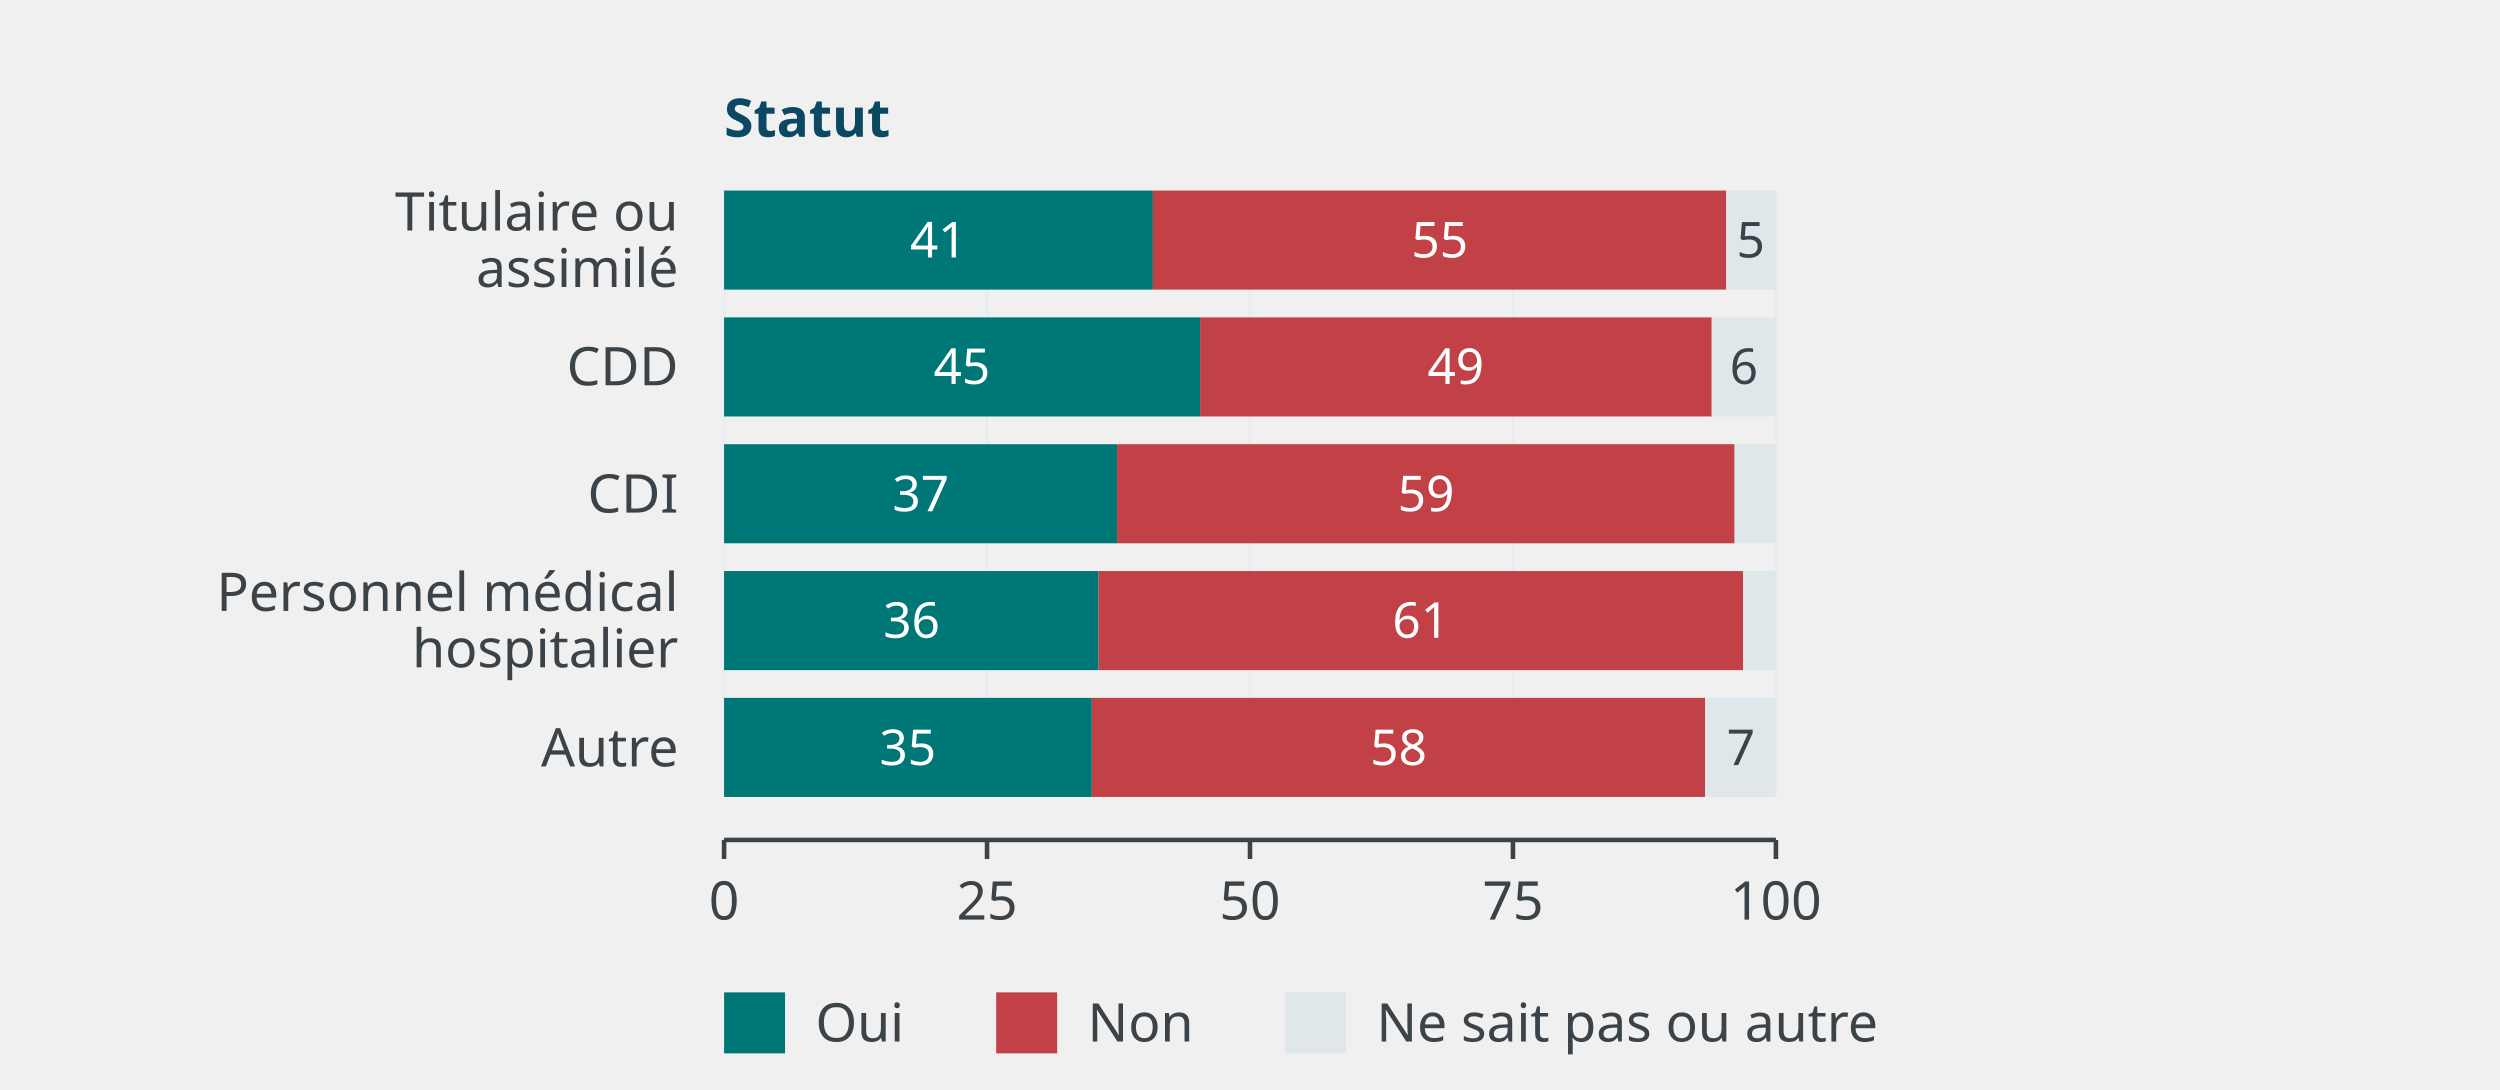
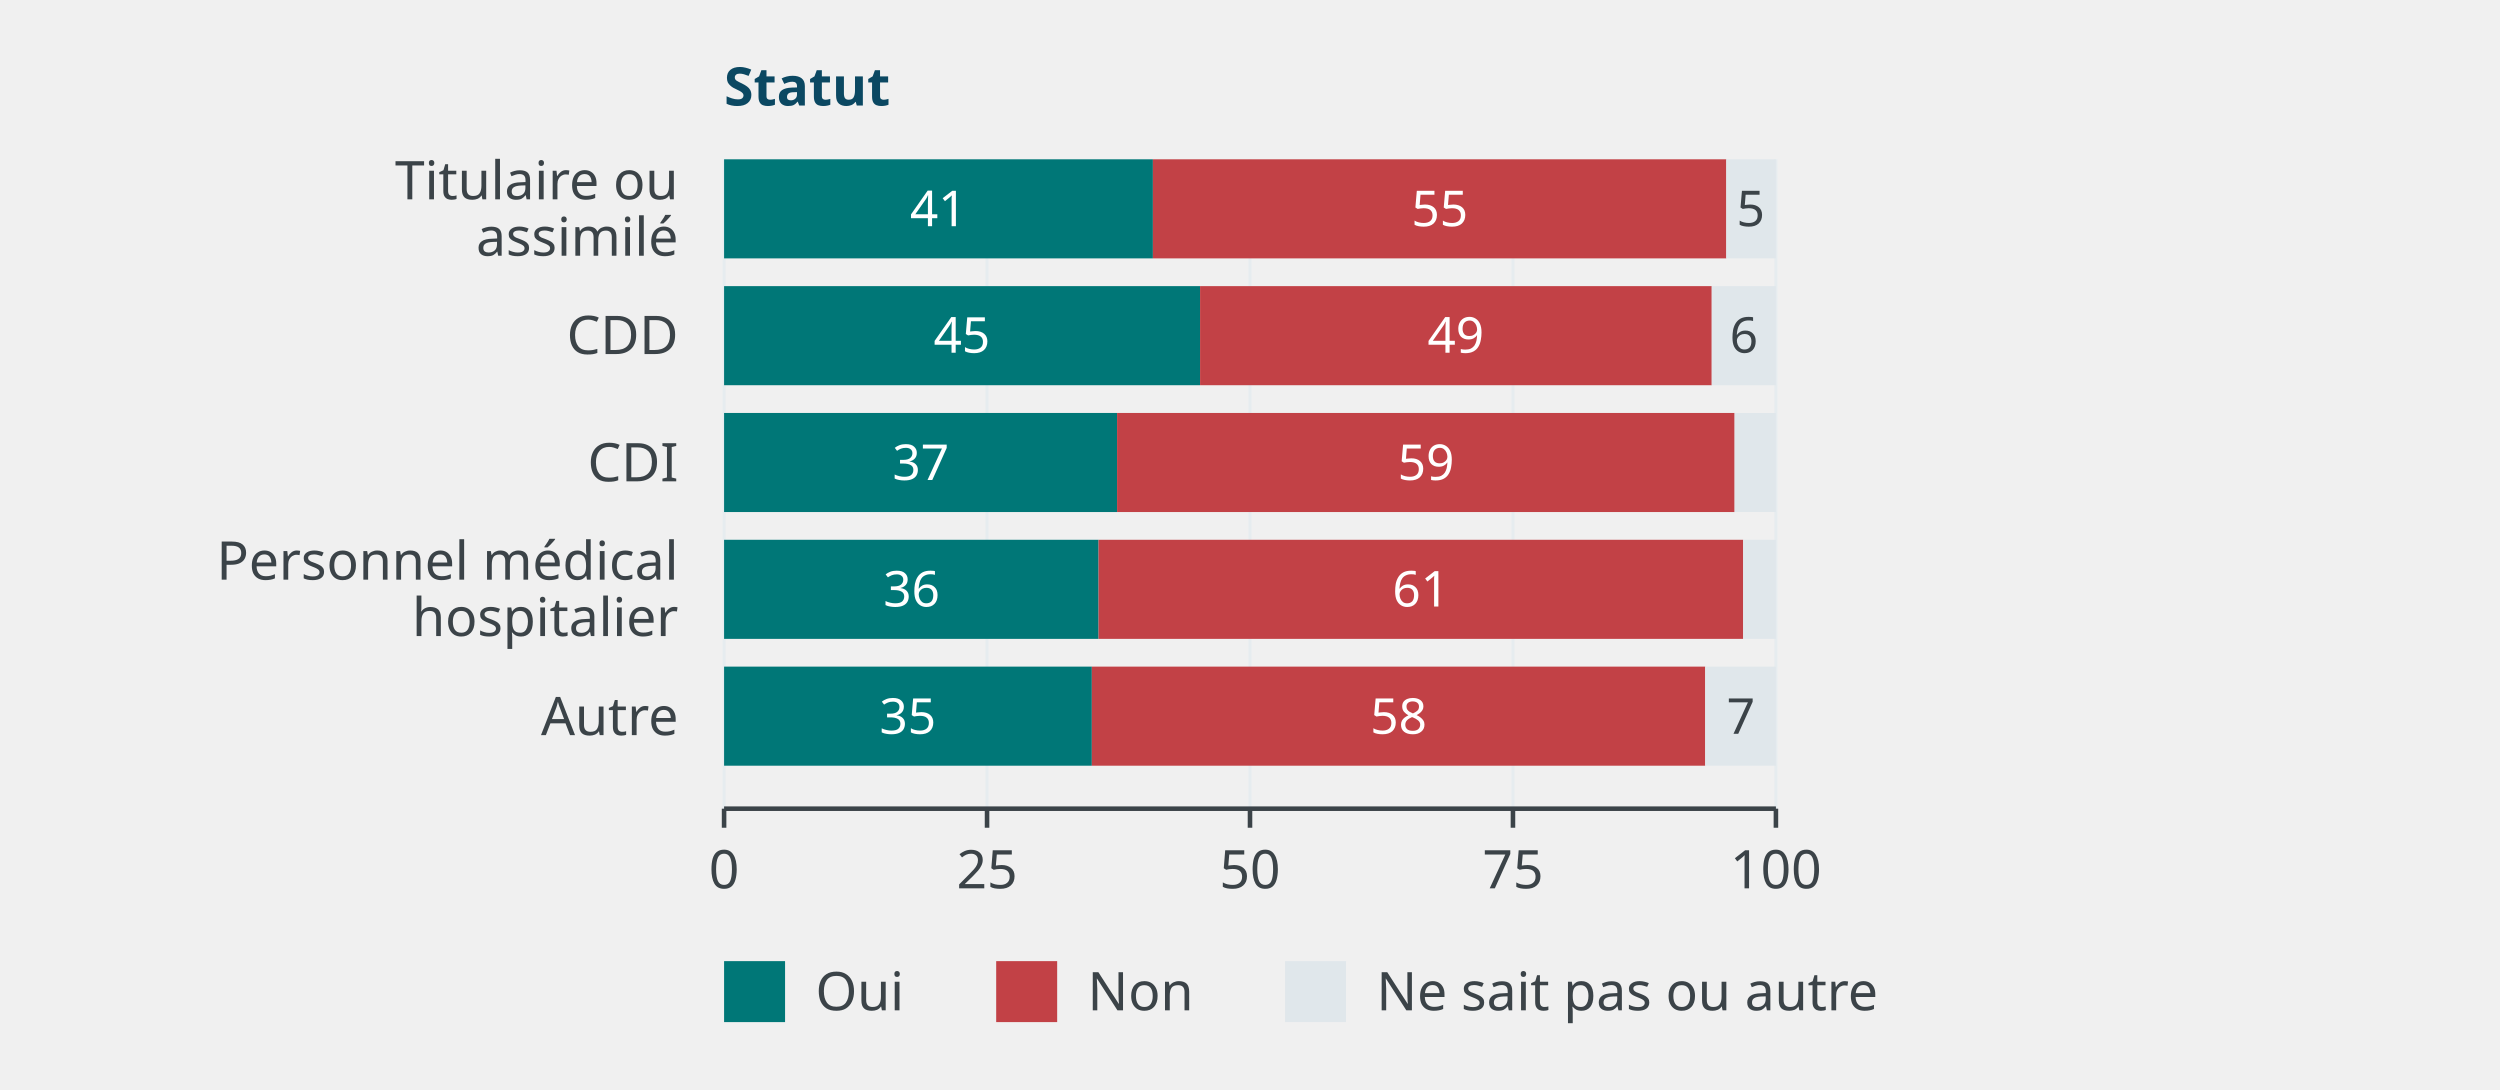
<svg xmlns="http://www.w3.org/2000/svg" width="328pt" height="143pt" viewBox="0 0 328 143" data-axe-x="95.0" data-fin-x="233.0">
-   <line x1="95" x2="95" y1="25.00" y2="104.56" stroke="#E6ECEF" stroke-width="0.4" />
-   <line x1="129.5" x2="129.5" y1="25.00" y2="104.56" stroke="#E6ECEF" stroke-width="0.4" />
-   <line x1="164" x2="164" y1="25.00" y2="104.56" stroke="#E6ECEF" stroke-width="0.4" />
-   <line x1="198.5" x2="198.5" y1="25.00" y2="104.56" stroke="#E6ECEF" stroke-width="0.4" />
-   <line x1="233" x2="233" y1="25.00" y2="104.56" stroke="#E6ECEF" stroke-width="0.4" />
-   <text x="95.0" y="15.5" dy="0.35em" text-anchor="start" font-family="Poppins-Bold, Poppins" font-weight="700" font-size="7" fill="#0B4862">Statut</text>
-   <rect x="95.00" y="25.00" width="56.26" height="13" fill="#007777" />
-   <text x="123.1" y="31.5" dy="0.35em" text-anchor="middle" font-family="Poppins-Regular, Poppins" font-size="6.5" fill="#FFFFFF">41</text>
-   <rect x="151.26" y="25.00" width="75.23" height="13" fill="#C24146" />
-   <text x="188.9" y="31.5" dy="0.35em" text-anchor="middle" font-family="Poppins-Regular, Poppins" font-size="6.5" fill="#FFFFFF">55</text>
-   <rect x="226.49" y="25.00" width="6.51" height="13" fill="#E0E7EB" />
-   <text x="229.7" y="31.5" dy="0.35em" text-anchor="middle" font-family="Poppins-Regular, Poppins" font-size="6.5" fill="#3B4348">5</text>
-   <text x="89.0" y="27.8" dy="0.35em" text-anchor="end" font-family="Poppins-Regular, Poppins" font-size="7" fill="#3B4348">Titulaire ou</text>
-   <text x="89.0" y="35.2" dy="0.35em" text-anchor="end" font-family="Poppins-Regular, Poppins" font-size="7" fill="#3B4348">assimilé</text>
-   <rect x="95.00" y="41.64" width="62.45" height="13" fill="#007777" />
-   <text x="126.2" y="48.1" dy="0.35em" text-anchor="middle" font-family="Poppins-Regular, Poppins" font-size="6.5" fill="#FFFFFF">45</text>
-   <rect x="157.45" y="41.64" width="67.13" height="13" fill="#C24146" />
-   <text x="191.0" y="48.1" dy="0.35em" text-anchor="middle" font-family="Poppins-Regular, Poppins" font-size="6.5" fill="#FFFFFF">49</text>
-   <rect x="224.58" y="41.64" width="8.42" height="13" fill="#E0E7EB" />
-   <text x="228.8" y="48.1" dy="0.35em" text-anchor="middle" font-family="Poppins-Regular, Poppins" font-size="6.5" fill="#3B4348">6</text>
-   <text x="89.0" y="48.1" dy="0.35em" text-anchor="end" font-family="Poppins-Regular, Poppins" font-size="7" fill="#3B4348">CDD</text>
-   <rect x="95.00" y="58.28" width="51.56" height="13" fill="#007777" />
-   <text x="120.8" y="64.8" dy="0.35em" text-anchor="middle" font-family="Poppins-Regular, Poppins" font-size="6.5" fill="#FFFFFF">37</text>
-   <rect x="146.56" y="58.28" width="81.02" height="13" fill="#C24146" />
-   <text x="187.1" y="64.8" dy="0.35em" text-anchor="middle" font-family="Poppins-Regular, Poppins" font-size="6.5" fill="#FFFFFF">59</text>
-   <rect x="227.58" y="58.28" width="5.42" height="13" fill="#E0E7EB" />
-   <text x="89.0" y="64.8" dy="0.35em" text-anchor="end" font-family="Poppins-Regular, Poppins" font-size="7" fill="#3B4348">CDI</text>
-   <rect x="95.00" y="74.92" width="49.13" height="13" fill="#007777" />
-   <text x="119.6" y="81.4" dy="0.35em" text-anchor="middle" font-family="Poppins-Regular, Poppins" font-size="6.5" fill="#FFFFFF">36</text>
-   <rect x="144.13" y="74.92" width="84.57" height="13" fill="#C24146" />
-   <text x="186.4" y="81.4" dy="0.35em" text-anchor="middle" font-family="Poppins-Regular, Poppins" font-size="6.5" fill="#FFFFFF">61</text>
-   <rect x="228.71" y="74.92" width="4.29" height="13" fill="#E0E7EB" />
-   <text x="89.0" y="77.7" dy="0.35em" text-anchor="end" font-family="Poppins-Regular, Poppins" font-size="7" fill="#3B4348">Personnel médical</text>
-   <text x="89.0" y="85.1" dy="0.35em" text-anchor="end" font-family="Poppins-Regular, Poppins" font-size="7" fill="#3B4348">hospitalier</text>
-   <rect x="95.00" y="91.56" width="48.25" height="13" fill="#007777" />
-   <text x="119.1" y="98.1" dy="0.35em" text-anchor="middle" font-family="Poppins-Regular, Poppins" font-size="6.5" fill="#FFFFFF">35</text>
-   <rect x="143.25" y="91.56" width="80.47" height="13" fill="#C24146" />
-   <text x="183.5" y="98.1" dy="0.35em" text-anchor="middle" font-family="Poppins-Regular, Poppins" font-size="6.5" fill="#FFFFFF">58</text>
-   <rect x="223.73" y="91.56" width="9.27" height="13" fill="#E0E7EB" />
-   <text x="228.4" y="98.1" dy="0.35em" text-anchor="middle" font-family="Poppins-Regular, Poppins" font-size="6.5" fill="#3B4348">7</text>
-   <text x="89.0" y="98.1" dy="0.35em" text-anchor="end" font-family="Poppins-Regular, Poppins" font-size="7" fill="#3B4348">Autre</text>
-   <line x1="95" x2="233" y1="110.2" y2="110.2" stroke="#3B4348" stroke-width="0.6" />
-   <line x1="95" x2="95" y1="110.2" y2="112.7" stroke="#3B4348" stroke-width="0.6" />
-   <text x="95.0" y="118.2" dy="0.35em" text-anchor="middle" font-family="Poppins-Regular, Poppins" font-size="7" fill="#3B4348">0</text>
-   <line x1="129.5" x2="129.5" y1="110.2" y2="112.7" stroke="#3B4348" stroke-width="0.6" />
-   <text x="129.5" y="118.2" dy="0.35em" text-anchor="middle" font-family="Poppins-Regular, Poppins" font-size="7" fill="#3B4348">25</text>
-   <line x1="164" x2="164" y1="110.2" y2="112.7" stroke="#3B4348" stroke-width="0.6" />
-   <text x="164.0" y="118.2" dy="0.35em" text-anchor="middle" font-family="Poppins-Regular, Poppins" font-size="7" fill="#3B4348">50</text>
-   <line x1="198.5" x2="198.5" y1="110.2" y2="112.7" stroke="#3B4348" stroke-width="0.6" />
-   <text x="198.5" y="118.2" dy="0.35em" text-anchor="middle" font-family="Poppins-Regular, Poppins" font-size="7" fill="#3B4348">75</text>
-   <line x1="233" x2="233" y1="110.2" y2="112.7" stroke="#3B4348" stroke-width="0.6" />
-   <text x="233.0" y="118.2" dy="0.35em" text-anchor="middle" font-family="Poppins-Regular, Poppins" font-size="7" fill="#3B4348">100</text>
-   <rect x="95.0" y="130.2" width="8" height="8" fill="#007777" />
-   <text x="107.0" y="134.2" dy="0.35em" text-anchor="start" font-family="Poppins-Regular, Poppins" font-size="7" fill="#3B4348">Oui</text>
-   <rect x="130.7" y="130.2" width="8" height="8" fill="#C24146" />
-   <text x="142.7" y="134.2" dy="0.35em" text-anchor="start" font-family="Poppins-Regular, Poppins" font-size="7" fill="#3B4348">Non</text>
-   <rect x="168.6" y="130.2" width="8" height="8" fill="#E0E7EB" />
-   <text x="180.6" y="134.2" dy="0.35em" text-anchor="start" font-family="Poppins-Regular, Poppins" font-size="7" fill="#3B4348">Ne sait pas ou autre</text>
+   <g transform="translate(0,-4.1)">
+     <line x1="95" x2="95" y1="25.00" y2="110.20" stroke="#E6ECEF" stroke-width="0.4" />
+     <line x1="129.5" x2="129.5" y1="25.00" y2="110.20" stroke="#E6ECEF" stroke-width="0.4" />
+     <line x1="164" x2="164" y1="25.00" y2="110.20" stroke="#E6ECEF" stroke-width="0.4" />
+     <line x1="198.5" x2="198.5" y1="25.00" y2="110.20" stroke="#E6ECEF" stroke-width="0.4" />
+     <line x1="233" x2="233" y1="25.00" y2="110.20" stroke="#E6ECEF" stroke-width="0.4" />
+     <text x="95.0" y="15.5" dy="0.35em" text-anchor="start" font-family="Poppins-Bold, Poppins" font-weight="700" font-size="7" fill="#0B4862">Statut</text>
+     <rect x="95.00" y="25.00" width="56.26" height="13" fill="#007777" />
+     <text x="123.1" y="31.5" dy="0.35em" text-anchor="middle" font-family="Poppins-Regular, Poppins" font-size="6.5" fill="#FFFFFF">41</text>
+     <rect x="151.26" y="25.00" width="75.23" height="13" fill="#C24146" />
+     <text x="188.9" y="31.5" dy="0.35em" text-anchor="middle" font-family="Poppins-Regular, Poppins" font-size="6.5" fill="#FFFFFF">55</text>
+     <rect x="226.49" y="25.00" width="6.51" height="13" fill="#E0E7EB" />
+     <text x="229.7" y="31.5" dy="0.35em" text-anchor="middle" font-family="Poppins-Regular, Poppins" font-size="6.5" fill="#3B4348">5</text>
+     <text x="89.0" y="27.8" dy="0.35em" text-anchor="end" font-family="Poppins-Regular, Poppins" font-size="7" fill="#3B4348">Titulaire ou</text>
+     <text x="89.0" y="35.2" dy="0.35em" text-anchor="end" font-family="Poppins-Regular, Poppins" font-size="7" fill="#3B4348">assimilé</text>
+     <rect x="95.00" y="41.64" width="62.45" height="13" fill="#007777" />
+     <text x="126.2" y="48.1" dy="0.35em" text-anchor="middle" font-family="Poppins-Regular, Poppins" font-size="6.5" fill="#FFFFFF">45</text>
+     <rect x="157.45" y="41.64" width="67.13" height="13" fill="#C24146" />
+     <text x="191.0" y="48.1" dy="0.35em" text-anchor="middle" font-family="Poppins-Regular, Poppins" font-size="6.5" fill="#FFFFFF">49</text>
+     <rect x="224.58" y="41.64" width="8.42" height="13" fill="#E0E7EB" />
+     <text x="228.8" y="48.1" dy="0.35em" text-anchor="middle" font-family="Poppins-Regular, Poppins" font-size="6.5" fill="#3B4348">6</text>
+     <text x="89.0" y="48.1" dy="0.35em" text-anchor="end" font-family="Poppins-Regular, Poppins" font-size="7" fill="#3B4348">CDD</text>
+     <rect x="95.00" y="58.28" width="51.56" height="13" fill="#007777" />
+     <text x="120.8" y="64.8" dy="0.35em" text-anchor="middle" font-family="Poppins-Regular, Poppins" font-size="6.5" fill="#FFFFFF">37</text>
+     <rect x="146.56" y="58.28" width="81.02" height="13" fill="#C24146" />
+     <text x="187.1" y="64.8" dy="0.35em" text-anchor="middle" font-family="Poppins-Regular, Poppins" font-size="6.5" fill="#FFFFFF">59</text>
+     <rect x="227.58" y="58.28" width="5.42" height="13" fill="#E0E7EB" />
+     <text x="89.0" y="64.8" dy="0.35em" text-anchor="end" font-family="Poppins-Regular, Poppins" font-size="7" fill="#3B4348">CDI</text>
+     <rect x="95.00" y="74.92" width="49.13" height="13" fill="#007777" />
+     <text x="119.6" y="81.4" dy="0.35em" text-anchor="middle" font-family="Poppins-Regular, Poppins" font-size="6.5" fill="#FFFFFF">36</text>
+     <rect x="144.13" y="74.92" width="84.57" height="13" fill="#C24146" />
+     <text x="186.4" y="81.4" dy="0.35em" text-anchor="middle" font-family="Poppins-Regular, Poppins" font-size="6.5" fill="#FFFFFF">61</text>
+     <rect x="228.71" y="74.92" width="4.29" height="13" fill="#E0E7EB" />
+     <text x="89.0" y="77.7" dy="0.35em" text-anchor="end" font-family="Poppins-Regular, Poppins" font-size="7" fill="#3B4348">Personnel médical</text>
+     <text x="89.0" y="85.1" dy="0.35em" text-anchor="end" font-family="Poppins-Regular, Poppins" font-size="7" fill="#3B4348">hospitalier</text>
+     <rect x="95.00" y="91.56" width="48.25" height="13" fill="#007777" />
+     <text x="119.1" y="98.1" dy="0.35em" text-anchor="middle" font-family="Poppins-Regular, Poppins" font-size="6.5" fill="#FFFFFF">35</text>
+     <rect x="143.25" y="91.56" width="80.47" height="13" fill="#C24146" />
+     <text x="183.5" y="98.1" dy="0.35em" text-anchor="middle" font-family="Poppins-Regular, Poppins" font-size="6.5" fill="#FFFFFF">58</text>
+     <rect x="223.73" y="91.56" width="9.27" height="13" fill="#E0E7EB" />
+     <text x="228.4" y="98.1" dy="0.35em" text-anchor="middle" font-family="Poppins-Regular, Poppins" font-size="6.5" fill="#3B4348">7</text>
+     <text x="89.0" y="98.1" dy="0.35em" text-anchor="end" font-family="Poppins-Regular, Poppins" font-size="7" fill="#3B4348">Autre</text>
+     <line x1="95" x2="233" y1="110.2" y2="110.2" stroke="#3B4348" stroke-width="0.6" />
+     <line x1="95" x2="95" y1="110.2" y2="112.7" stroke="#3B4348" stroke-width="0.6" />
+     <text x="95.0" y="118.2" dy="0.35em" text-anchor="middle" font-family="Poppins-Regular, Poppins" font-size="7" fill="#3B4348">0</text>
+     <line x1="129.5" x2="129.5" y1="110.2" y2="112.7" stroke="#3B4348" stroke-width="0.6" />
+     <text x="129.5" y="118.2" dy="0.35em" text-anchor="middle" font-family="Poppins-Regular, Poppins" font-size="7" fill="#3B4348">25</text>
+     <line x1="164" x2="164" y1="110.2" y2="112.7" stroke="#3B4348" stroke-width="0.6" />
+     <text x="164.0" y="118.2" dy="0.35em" text-anchor="middle" font-family="Poppins-Regular, Poppins" font-size="7" fill="#3B4348">50</text>
+     <line x1="198.5" x2="198.5" y1="110.2" y2="112.7" stroke="#3B4348" stroke-width="0.6" />
+     <text x="198.5" y="118.2" dy="0.35em" text-anchor="middle" font-family="Poppins-Regular, Poppins" font-size="7" fill="#3B4348">75</text>
+     <line x1="233" x2="233" y1="110.2" y2="112.7" stroke="#3B4348" stroke-width="0.6" />
+     <text x="233.0" y="118.2" dy="0.35em" text-anchor="middle" font-family="Poppins-Regular, Poppins" font-size="7" fill="#3B4348">100</text>
+     <rect x="95.0" y="130.2" width="8" height="8" fill="#007777" />
+     <text x="107.0" y="134.2" dy="0.35em" text-anchor="start" font-family="Poppins-Regular, Poppins" font-size="7" fill="#3B4348">Oui</text>
+     <rect x="130.7" y="130.2" width="8" height="8" fill="#C24146" />
+     <text x="142.7" y="134.2" dy="0.35em" text-anchor="start" font-family="Poppins-Regular, Poppins" font-size="7" fill="#3B4348">Non</text>
+     <rect x="168.6" y="130.2" width="8" height="8" fill="#E0E7EB" />
+     <text x="180.6" y="134.2" dy="0.35em" text-anchor="start" font-family="Poppins-Regular, Poppins" font-size="7" fill="#3B4348">Ne sait pas ou autre</text>
+   </g>
</svg>
